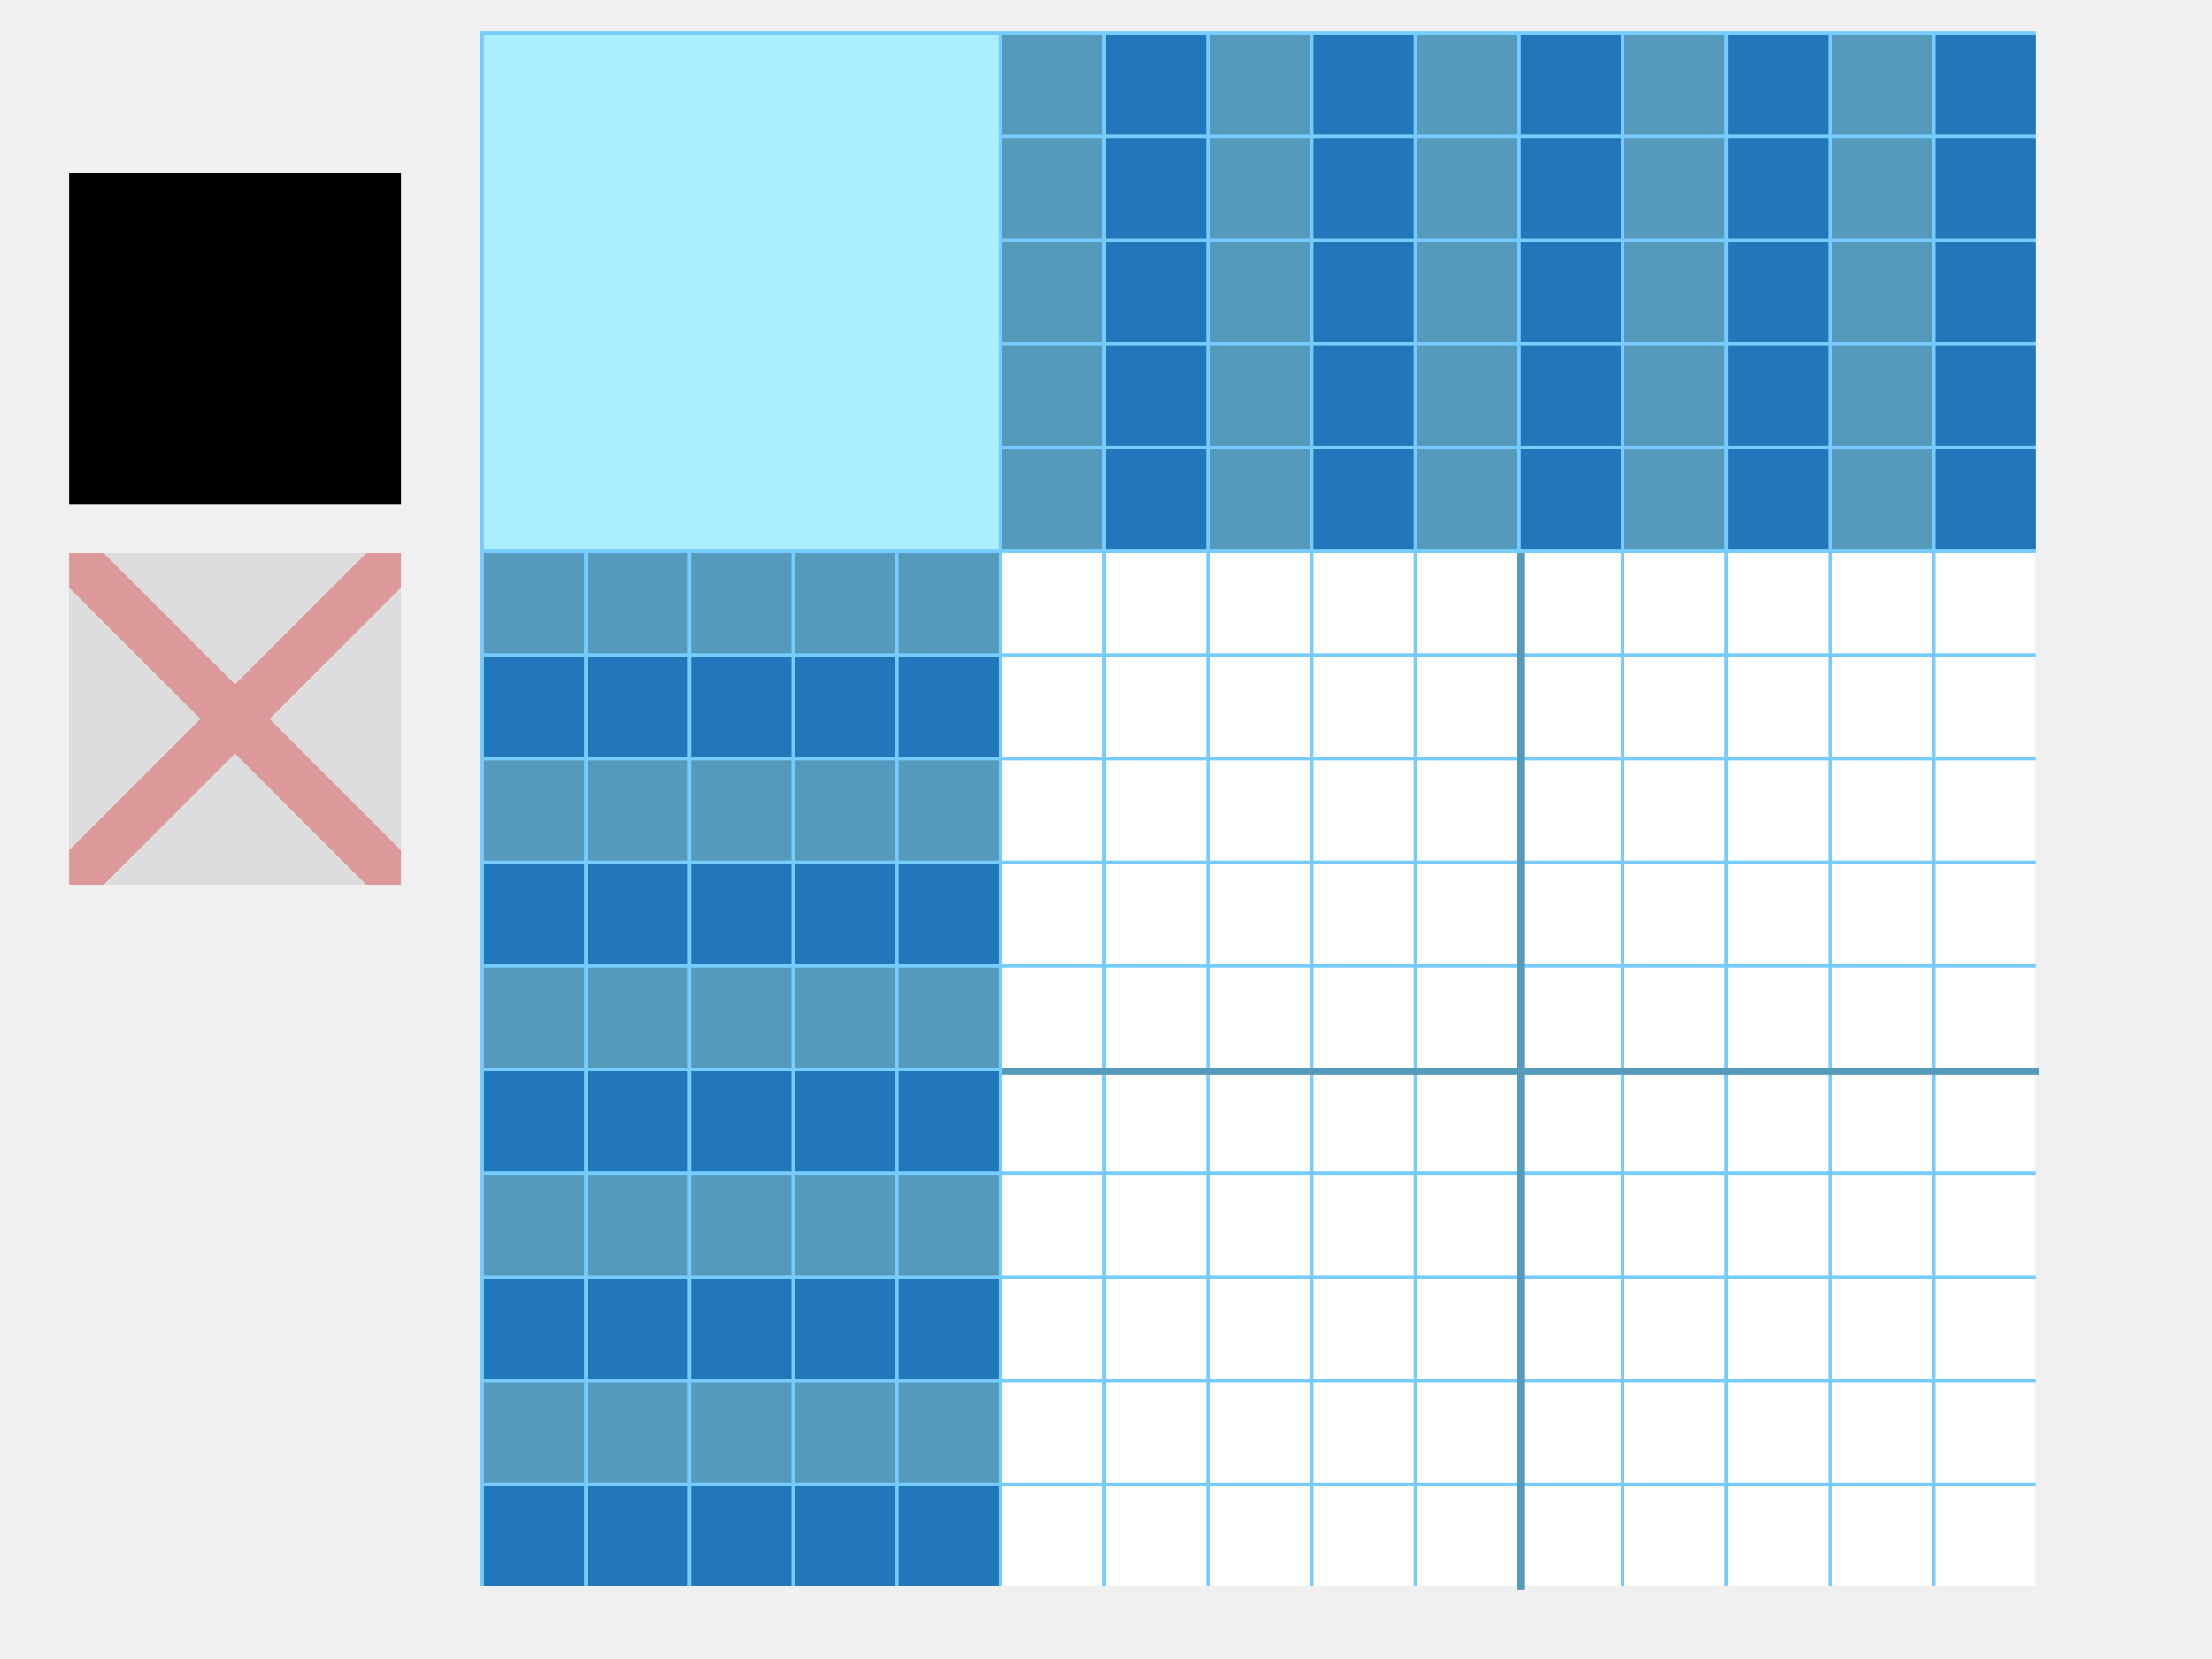
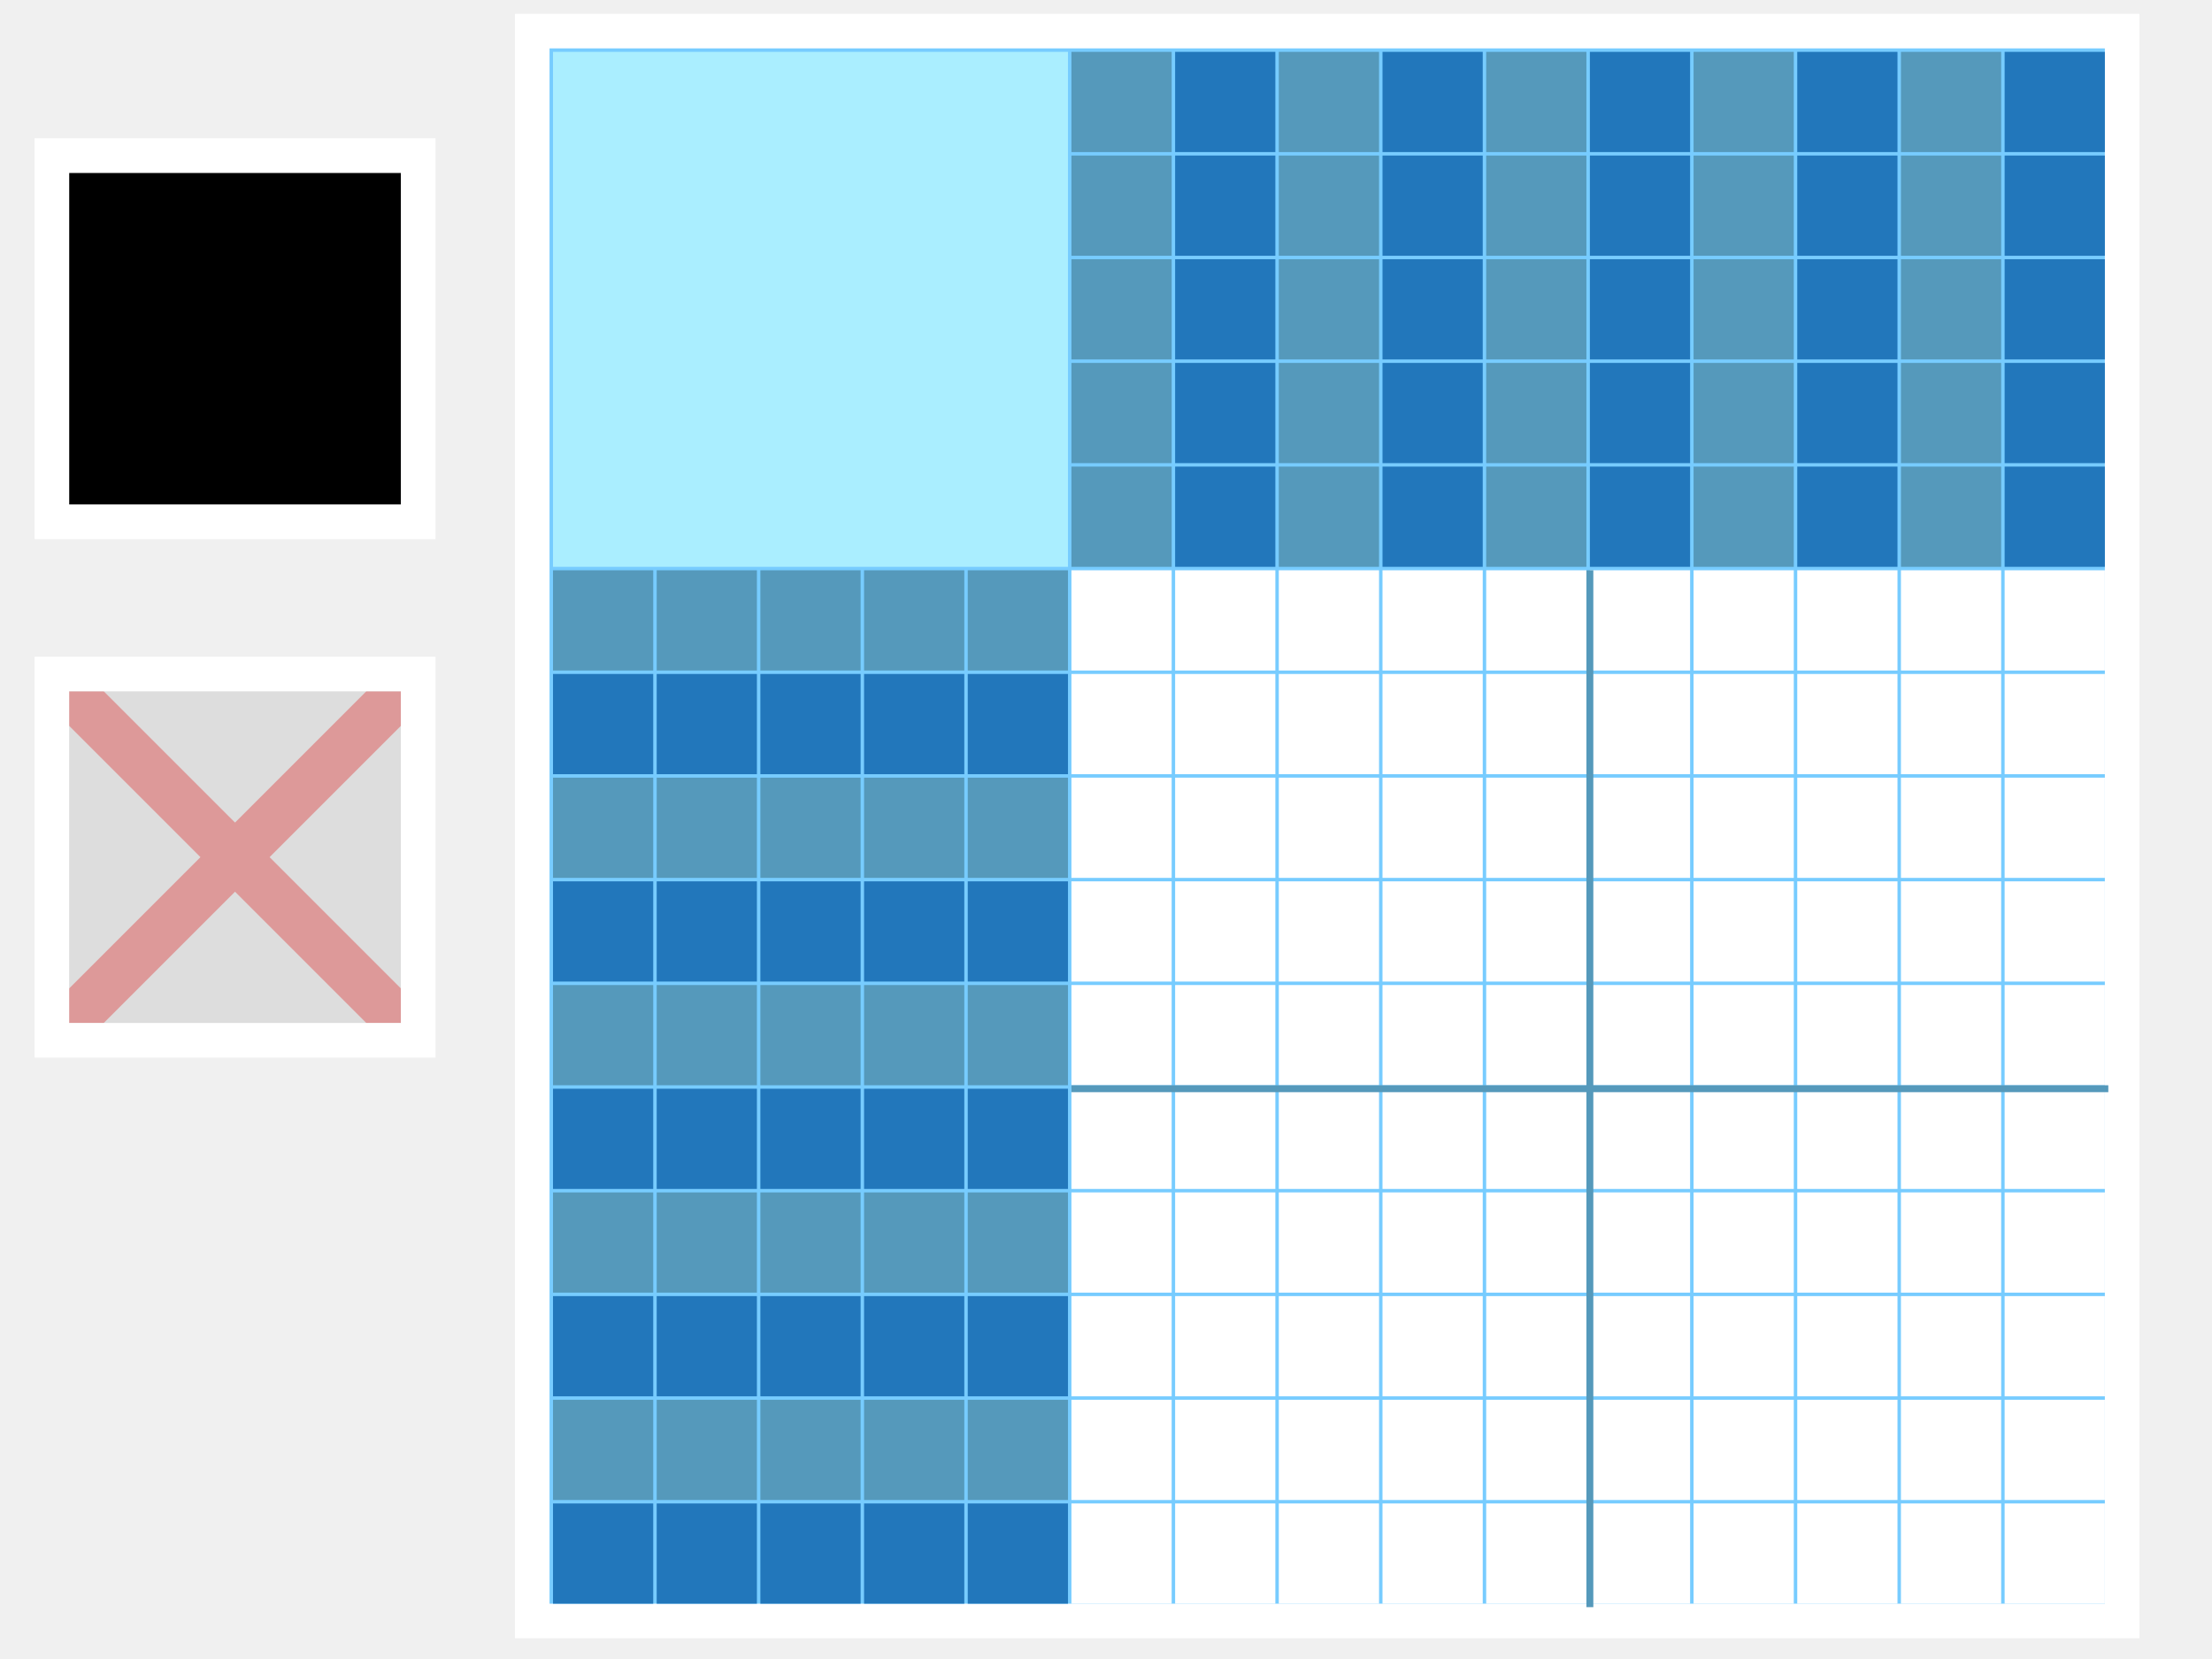
<svg xmlns="http://www.w3.org/2000/svg" xmlns:xlink="http://www.w3.org/1999/xlink" version="1.0" width="100%" height="100%" viewBox="0 0 640 480" id="picross">
  <defs id="defs2385">
    <style type="text/css">
        svg#picross .c0         { fill:black !important; }
        svg#picross .c1         { fill:#dddddd !important; }
-         svg#picross .p          { cursor:pointer; }
-         svg#picross .s .p       { stroke:#FF5555; stroke-width:10px;}
+         svg#picross .p          { cursor:pointer; stroke:#FFFFFF; stroke-width:10px;}
+         svg#picross .s .p       { stroke:#FF5555; }

        svg#picross .c          { fill:white; }
+         svg#picross .border     { fill:none; stroke:white;stroke-width:20px; }
        svg#picross .bg1        { fill:#5599BB; }
        svg#picross .bg2        { fill:#2277BB; }
        svg#picross .bg3        { fill:#77CCFF; }
        svg#picross .bg4        { fill:#AAEEFF; }
        svg#picross .bg5        { stroke:#5599BB; stroke-width:2px; }

        svg#picross text    { font-size:30px;text-anchor:middle;fill:white;font-weight:bold; }

    </style>
  </defs>
  <g style="display:none">
    <g id="v1">
      <rect x="0" y="0" width="29" height="29" style="fill:#5599BB;" />
      <rect x="0" y="30" width="29" height="29" style="fill:#5599BB;" />
      <rect x="0" y="60" width="29" height="29" style="fill:#5599BB;" />
      <rect x="0" y="90" width="29" height="29" style="fill:#5599BB;" />
      <rect x="0" y="120" width="29" height="29" style="fill:#5599BB;" />
    </g>
    <g id="v2">
      <rect x="0" y="0" width="29" height="29" style="fill:#2277BB;" />
      <rect x="0" y="30" width="29" height="29" style="fill:#2277BB;" />
      <rect x="0" y="60" width="29" height="29" style="fill:#2277BB;" />
      <rect x="0" y="90" width="29" height="29" style="fill:#2277BB;" />
      <rect x="0" y="120" width="29" height="29" style="fill:#2277BB;" />
    </g>
    <g id="h1">
      <rect y="0" x="0" width="29" height="29" style="fill:#5599BB;" />
      <rect y="0" x="30" width="29" height="29" style="fill:#5599BB;" />
      <rect y="0" x="60" width="29" height="29" style="fill:#5599BB;" />
      <rect y="0" x="90" width="29" height="29" style="fill:#5599BB;" />
      <rect y="0" x="120" width="29" height="29" style="fill:#5599BB;" />
    </g>
    <g id="h2">
      <rect y="0" x="0" width="29" height="29" style="fill:#2277BB;" />
      <rect y="0" x="30" width="29" height="29" style="fill:#2277BB;" />
      <rect y="0" x="60" width="29" height="29" style="fill:#2277BB;" />
      <rect y="0" x="90" width="29" height="29" style="fill:#2277BB;" />
      <rect y="0" x="120" width="29" height="29" style="fill:#2277BB;" />
    </g>
  </g>
  <g id="source">
    <g id="0" transform="translate(20,50)">
      <rect x="0" y="0" width="96" height="96" class="c0" />
      <rect x="-5" y="-5" width="106" height="106" style="fill:none;" class="p" />
    </g>
-     <g id="1" transform="translate(20,160)">
+     <g id="1" transform="translate(20,200)">
      <rect x="0" y="0" width="96" height="96" class="c1" />
      <path d="M 0,0 L 10,0 L 96,86 L 96,96 L 86,96 L 0,10 L 0,0 Z" style="fill:#dd9999;" />
      <path d="M 96,0 L 86,0 L 0,86 L 0,96 L 10,96 L 96,10 L 96,0 Z" style="fill:#dd9999;" />
      <rect x="-5" y="-5" width="106" height="106" style="fill:none;" class="p" />
    </g>
  </g>
-   <g id="canvas" transform="translate(140,10)">
+   <g id="canvas" transform="translate(160,15)">
+     <rect x="-1" y="-1" width="450" height="450" class="border" />
    <rect x="-1" y="-1" width="450" height="450" class="bg3" />
    <rect x="0" y="0" width="149" height="149" class="bg4" />
    <g>
      <use transform="translate(150,0)" xlink:href="#v1" />
      <use transform="translate(180,0)" xlink:href="#v2" />
      <use transform="translate(210,0)" xlink:href="#v1" />
      <use transform="translate(240,0)" xlink:href="#v2" />
      <use transform="translate(270,0)" xlink:href="#v1" />
      <use transform="translate(300,0)" xlink:href="#v2" />
      <use transform="translate(330,0)" xlink:href="#v1" />
      <use transform="translate(360,0)" xlink:href="#v2" />
      <use transform="translate(390,0)" xlink:href="#v1" />
      <use transform="translate(420,0)" xlink:href="#v2" />
      <use transform="translate(0,150)" xlink:href="#h1" />
      <use transform="translate(0,180)" xlink:href="#h2" />
      <use transform="translate(0,210)" xlink:href="#h1" />
      <use transform="translate(0,240)" xlink:href="#h2" />
      <use transform="translate(0,270)" xlink:href="#h1" />
      <use transform="translate(0,300)" xlink:href="#h2" />
      <use transform="translate(0,330)" xlink:href="#h1" />
      <use transform="translate(0,360)" xlink:href="#h2" />
      <use transform="translate(0,390)" xlink:href="#h1" />
      <use transform="translate(0,420)" xlink:href="#h2" />
    </g>
    <g transform="translate(0,0)">
      <text y="25" transform="translate(165,0)" class="t" />
      <text y="25" transform="translate(165,30)" class="t" />
      <text y="25" transform="translate(165,60)" class="t" />
      <text y="25" transform="translate(165,90)" class="t" />
      <text y="25" transform="translate(165,120)" class="t" />
    </g>
    <g transform="translate(30,0)">
      <text y="25" transform="translate(165,0)" class="t" />
      <text y="25" transform="translate(165,30)" class="t" />
      <text y="25" transform="translate(165,60)" class="t" />
      <text y="25" transform="translate(165,90)" class="t" />
      <text y="25" transform="translate(165,120)" class="t" />
    </g>
    <g transform="translate(60,0)">
      <text y="25" transform="translate(165,0)" class="t" />
      <text y="25" transform="translate(165,30)" class="t" />
      <text y="25" transform="translate(165,60)" class="t" />
      <text y="25" transform="translate(165,90)" class="t" />
      <text y="25" transform="translate(165,120)" class="t" />
    </g>
    <g transform="translate(90,0)">
      <text y="25" transform="translate(165,0)" class="t" />
      <text y="25" transform="translate(165,30)" class="t" />
      <text y="25" transform="translate(165,60)" class="t" />
      <text y="25" transform="translate(165,90)" class="t" />
      <text y="25" transform="translate(165,120)" class="t" />
    </g>
    <g transform="translate(120,0)">
      <text y="25" transform="translate(165,0)" class="t" />
      <text y="25" transform="translate(165,30)" class="t" />
      <text y="25" transform="translate(165,60)" class="t" />
      <text y="25" transform="translate(165,90)" class="t" />
      <text y="25" transform="translate(165,120)" class="t" />
    </g>
    <g transform="translate(150,0)">
      <text y="25" transform="translate(165,0)" class="t" />
      <text y="25" transform="translate(165,30)" class="t" />
      <text y="25" transform="translate(165,60)" class="t" />
      <text y="25" transform="translate(165,90)" class="t" />
      <text y="25" transform="translate(165,120)" class="t" />
    </g>
    <g transform="translate(180,0)">
      <text y="25" transform="translate(165,0)" class="t" />
      <text y="25" transform="translate(165,30)" class="t" />
      <text y="25" transform="translate(165,60)" class="t" />
      <text y="25" transform="translate(165,90)" class="t" />
      <text y="25" transform="translate(165,120)" class="t" />
    </g>
    <g transform="translate(210,0)">
      <text y="25" transform="translate(165,0)" class="t" />
      <text y="25" transform="translate(165,30)" class="t" />
      <text y="25" transform="translate(165,60)" class="t" />
      <text y="25" transform="translate(165,90)" class="t" />
      <text y="25" transform="translate(165,120)" class="t" />
    </g>
    <g transform="translate(240,0)">
      <text y="25" transform="translate(165,0)" class="t" />
      <text y="25" transform="translate(165,30)" class="t" />
      <text y="25" transform="translate(165,60)" class="t" />
      <text y="25" transform="translate(165,90)" class="t" />
      <text y="25" transform="translate(165,120)" class="t" />
    </g>
    <g transform="translate(270,0)">
      <text y="25" transform="translate(165,0)" class="t" />
      <text y="25" transform="translate(165,30)" class="t" />
      <text y="25" transform="translate(165,60)" class="t" />
      <text y="25" transform="translate(165,90)" class="t" />
      <text y="25" transform="translate(165,120)" class="t" />
    </g>
    <g transform="translate(0,0)">
      <text y="25" transform="translate(15,150)" class="t" />
      <text y="25" transform="translate(45,150)" class="t" />
      <text y="25" transform="translate(75,150)" class="t" />
      <text y="25" transform="translate(105,150)" class="t" />
      <text y="25" transform="translate(135,150)" class="t" />
    </g>
    <g transform="translate(0,30)">
      <text y="25" transform="translate(15,150)" class="t" />
      <text y="25" transform="translate(45,150)" class="t" />
      <text y="25" transform="translate(75,150)" class="t" />
      <text y="25" transform="translate(105,150)" class="t" />
      <text y="25" transform="translate(135,150)" class="t" />
    </g>
    <g transform="translate(0,60)">
      <text y="25" transform="translate(15,150)" class="t" />
      <text y="25" transform="translate(45,150)" class="t" />
      <text y="25" transform="translate(75,150)" class="t" />
      <text y="25" transform="translate(105,150)" class="t" />
      <text y="25" transform="translate(135,150)" class="t" />
    </g>
    <g transform="translate(0,90)">
      <text y="25" transform="translate(15,150)" class="t" />
      <text y="25" transform="translate(45,150)" class="t" />
      <text y="25" transform="translate(75,150)" class="t" />
      <text y="25" transform="translate(105,150)" class="t" />
      <text y="25" transform="translate(135,150)" class="t" />
    </g>
    <g transform="translate(0,120)">
      <text y="25" transform="translate(15,150)" class="t" />
      <text y="25" transform="translate(45,150)" class="t" />
      <text y="25" transform="translate(75,150)" class="t" />
      <text y="25" transform="translate(105,150)" class="t" />
      <text y="25" transform="translate(135,150)" class="t" />
    </g>
    <g transform="translate(0,150)">
      <text y="25" transform="translate(15,150)" class="t" />
      <text y="25" transform="translate(45,150)" class="t" />
      <text y="25" transform="translate(75,150)" class="t" />
      <text y="25" transform="translate(105,150)" class="t" />
      <text y="25" transform="translate(135,150)" class="t" />
    </g>
    <g transform="translate(0,180)">
      <text y="25" transform="translate(15,150)" class="t" />
      <text y="25" transform="translate(45,150)" class="t" />
      <text y="25" transform="translate(75,150)" class="t" />
      <text y="25" transform="translate(105,150)" class="t" />
      <text y="25" transform="translate(135,150)" class="t" />
    </g>
    <g transform="translate(0,210)">
      <text y="25" transform="translate(15,150)" class="t" />
      <text y="25" transform="translate(45,150)" class="t" />
      <text y="25" transform="translate(75,150)" class="t" />
      <text y="25" transform="translate(105,150)" class="t" />
      <text y="25" transform="translate(135,150)" class="t" />
    </g>
    <g transform="translate(0,240)">
      <text y="25" transform="translate(15,150)" class="t" />
      <text y="25" transform="translate(45,150)" class="t" />
      <text y="25" transform="translate(75,150)" class="t" />
      <text y="25" transform="translate(105,150)" class="t" />
      <text y="25" transform="translate(135,150)" class="t" />
    </g>
    <g transform="translate(0,270)">
      <text y="25" transform="translate(15,150)" class="t" />
      <text y="25" transform="translate(45,150)" class="t" />
      <text y="25" transform="translate(75,150)" class="t" />
      <text y="25" transform="translate(105,150)" class="t" />
      <text y="25" transform="translate(135,150)" class="t" />
    </g>
    <rect x="150" y="150" width="29" height="29" class="c" />
    <rect x="180" y="150" width="29" height="29" class="c" />
    <rect x="210" y="150" width="29" height="29" class="c" />
    <rect x="240" y="150" width="29" height="29" class="c" />
    <rect x="270" y="150" width="29" height="29" class="c" />
    <rect x="300" y="150" width="29" height="29" class="c" />
    <rect x="330" y="150" width="29" height="29" class="c" />
    <rect x="360" y="150" width="29" height="29" class="c" />
    <rect x="390" y="150" width="29" height="29" class="c" />
    <rect x="420" y="150" width="29" height="29" class="c" />
    <rect x="150" y="180" width="29" height="29" class="c" />
    <rect x="180" y="180" width="29" height="29" class="c" />
    <rect x="210" y="180" width="29" height="29" class="c" />
    <rect x="240" y="180" width="29" height="29" class="c" />
    <rect x="270" y="180" width="29" height="29" class="c" />
    <rect x="300" y="180" width="29" height="29" class="c" />
    <rect x="330" y="180" width="29" height="29" class="c" />
    <rect x="360" y="180" width="29" height="29" class="c" />
    <rect x="390" y="180" width="29" height="29" class="c" />
    <rect x="420" y="180" width="29" height="29" class="c" />
    <rect x="150" y="210" width="29" height="29" class="c" />
    <rect x="180" y="210" width="29" height="29" class="c" />
    <rect x="210" y="210" width="29" height="29" class="c" />
    <rect x="240" y="210" width="29" height="29" class="c" />
    <rect x="270" y="210" width="29" height="29" class="c" />
    <rect x="300" y="210" width="29" height="29" class="c" />
    <rect x="330" y="210" width="29" height="29" class="c" />
    <rect x="360" y="210" width="29" height="29" class="c" />
    <rect x="390" y="210" width="29" height="29" class="c" />
    <rect x="420" y="210" width="29" height="29" class="c" />
    <rect x="150" y="240" width="29" height="29" class="c" />
    <rect x="180" y="240" width="29" height="29" class="c" />
    <rect x="210" y="240" width="29" height="29" class="c" />
    <rect x="240" y="240" width="29" height="29" class="c" />
    <rect x="270" y="240" width="29" height="29" class="c" />
    <rect x="300" y="240" width="29" height="29" class="c" />
    <rect x="330" y="240" width="29" height="29" class="c" />
    <rect x="360" y="240" width="29" height="29" class="c" />
    <rect x="390" y="240" width="29" height="29" class="c" />
    <rect x="420" y="240" width="29" height="29" class="c" />
    <rect x="150" y="270" width="29" height="29" class="c" />
    <rect x="180" y="270" width="29" height="29" class="c" />
    <rect x="210" y="270" width="29" height="29" class="c" />
    <rect x="240" y="270" width="29" height="29" class="c" />
    <rect x="270" y="270" width="29" height="29" class="c" />
    <rect x="300" y="270" width="29" height="29" class="c" />
    <rect x="330" y="270" width="29" height="29" class="c" />
    <rect x="360" y="270" width="29" height="29" class="c" />
    <rect x="390" y="270" width="29" height="29" class="c" />
    <rect x="420" y="270" width="29" height="29" class="c" />
    <rect x="150" y="300" width="29" height="29" class="c" />
    <rect x="180" y="300" width="29" height="29" class="c" />
    <rect x="210" y="300" width="29" height="29" class="c" />
    <rect x="240" y="300" width="29" height="29" class="c" />
    <rect x="270" y="300" width="29" height="29" class="c" />
    <rect x="300" y="300" width="29" height="29" class="c" />
    <rect x="330" y="300" width="29" height="29" class="c" />
    <rect x="360" y="300" width="29" height="29" class="c" />
    <rect x="390" y="300" width="29" height="29" class="c" />
    <rect x="420" y="300" width="29" height="29" class="c" />
    <rect x="150" y="330" width="29" height="29" class="c" />
    <rect x="180" y="330" width="29" height="29" class="c" />
    <rect x="210" y="330" width="29" height="29" class="c" />
    <rect x="240" y="330" width="29" height="29" class="c" />
    <rect x="270" y="330" width="29" height="29" class="c" />
    <rect x="300" y="330" width="29" height="29" class="c" />
    <rect x="330" y="330" width="29" height="29" class="c" />
    <rect x="360" y="330" width="29" height="29" class="c" />
    <rect x="390" y="330" width="29" height="29" class="c" />
    <rect x="420" y="330" width="29" height="29" class="c" />
    <rect x="150" y="360" width="29" height="29" class="c" />
    <rect x="180" y="360" width="29" height="29" class="c" />
    <rect x="210" y="360" width="29" height="29" class="c" />
    <rect x="240" y="360" width="29" height="29" class="c" />
    <rect x="270" y="360" width="29" height="29" class="c" />
    <rect x="300" y="360" width="29" height="29" class="c" />
    <rect x="330" y="360" width="29" height="29" class="c" />
    <rect x="360" y="360" width="29" height="29" class="c" />
    <rect x="390" y="360" width="29" height="29" class="c" />
    <rect x="420" y="360" width="29" height="29" class="c" />
    <rect x="150" y="390" width="29" height="29" class="c" />
    <rect x="180" y="390" width="29" height="29" class="c" />
    <rect x="210" y="390" width="29" height="29" class="c" />
    <rect x="240" y="390" width="29" height="29" class="c" />
    <rect x="270" y="390" width="29" height="29" class="c" />
    <rect x="300" y="390" width="29" height="29" class="c" />
    <rect x="330" y="390" width="29" height="29" class="c" />
    <rect x="360" y="390" width="29" height="29" class="c" />
    <rect x="390" y="390" width="29" height="29" class="c" />
    <rect x="420" y="390" width="29" height="29" class="c" />
    <rect x="150" y="420" width="29" height="29" class="c" />
    <rect x="180" y="420" width="29" height="29" class="c" />
    <rect x="210" y="420" width="29" height="29" class="c" />
    <rect x="240" y="420" width="29" height="29" class="c" />
    <rect x="270" y="420" width="29" height="29" class="c" />
    <rect x="300" y="420" width="29" height="29" class="c" />
    <rect x="330" y="420" width="29" height="29" class="c" />
    <rect x="360" y="420" width="29" height="29" class="c" />
    <rect x="390" y="420" width="29" height="29" class="c" />
    <rect x="420" y="420" width="29" height="29" class="c" />
    <line x1="300" y1="150" x2="300" y2="450" class="bg5" />
    <line y1="300" x1="150" y2="300" x2="450" class="bg5" />
  </g>
</svg>
